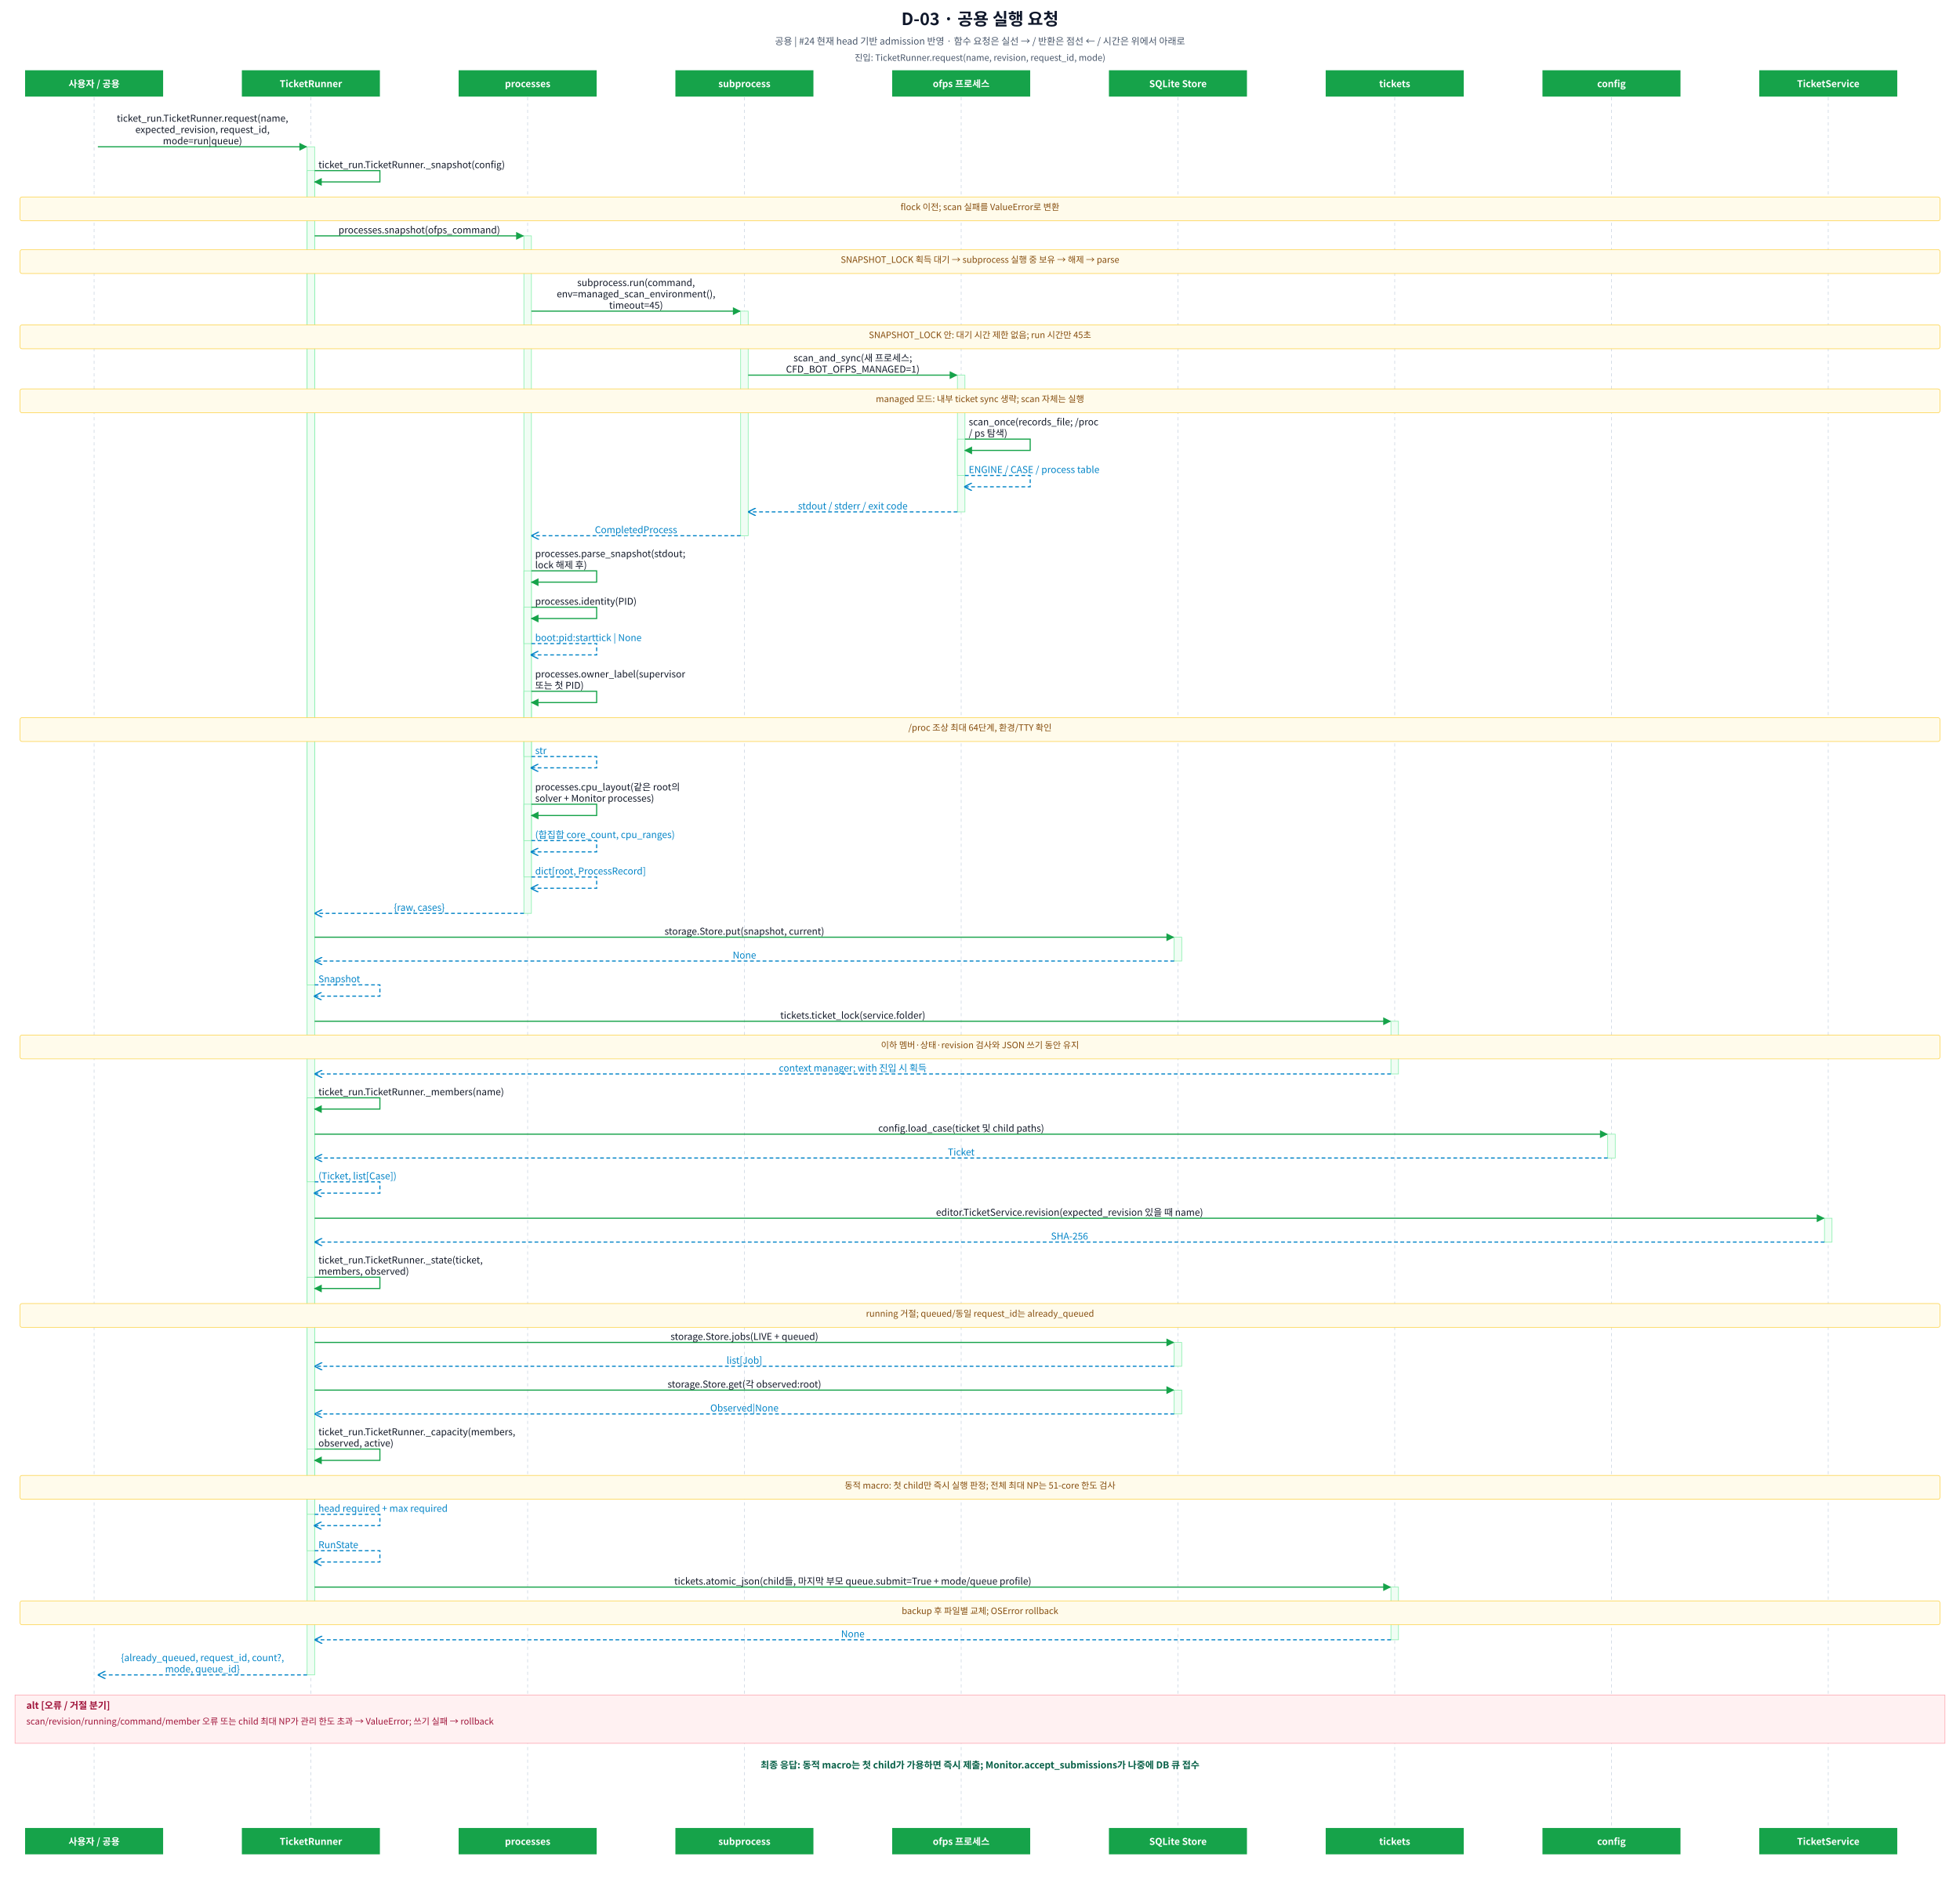
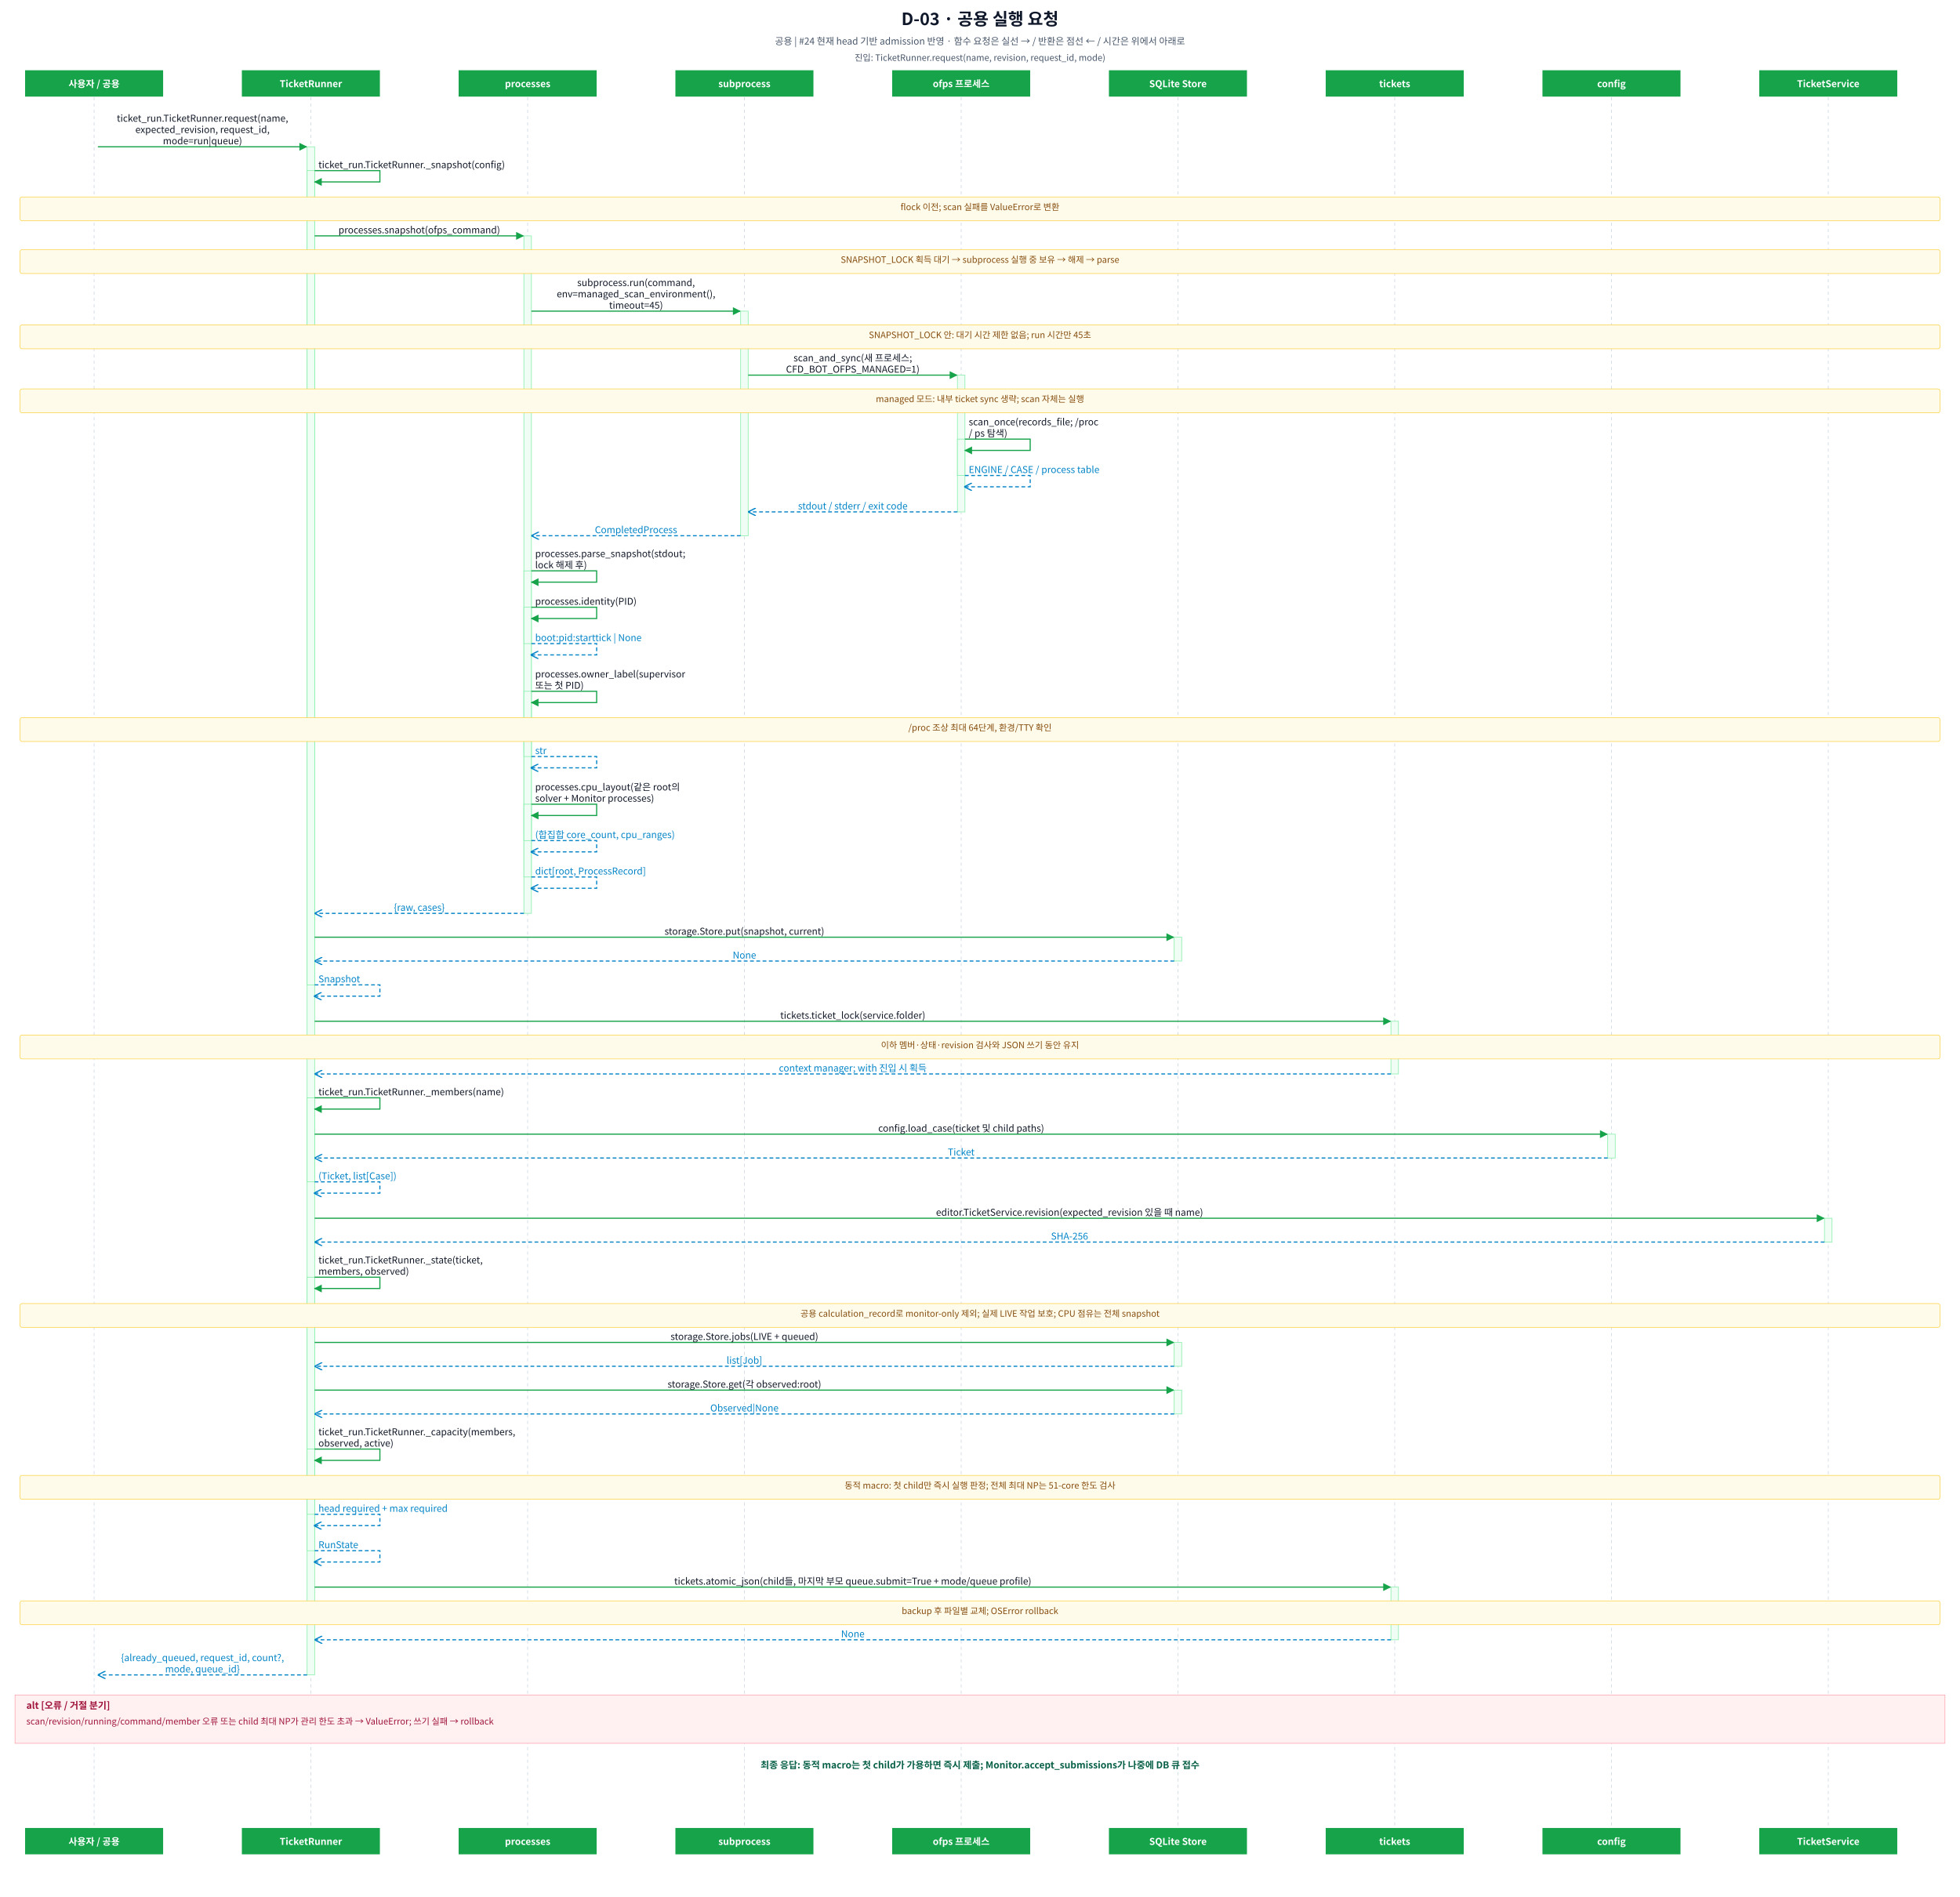
<svg xmlns="http://www.w3.org/2000/svg" width="3124" height="3024" viewBox="0 0 3124 3024" role="img" aria-label="공용 실행 요청">
  <defs>
    <marker id="req" viewBox="0 0 10 10" refX="9" refY="5" markerWidth="7" markerHeight="7" orient="auto-start-reverse">
      <path d="M0 0 L10 5 L0 10 z" fill="#16a34a" />
    </marker>
    <marker id="ret" viewBox="0 0 10 10" refX="9" refY="5" markerWidth="7" markerHeight="7" orient="auto-start-reverse">
      <path d="M0 0 L10 5 L0 10" fill="none" stroke="#0284c7" stroke-width="1.5" />
    </marker>
  </defs>
  <rect width="100%" height="100%" fill="white" />
  <g font-family="Noto Sans CJK KR, sans-serif">
    <text x="1562.0" y="40" text-anchor="middle" font-size="27" fill="#0f172a" font-weight="700">D-03 · 공용 실행 요청</text>
    <text x="1562.0" y="71" text-anchor="middle" font-size="15" fill="#475569">공용 | #24 현재 head 기반 admission 반영 · 함수 요청은 실선 → / 반환은 점선 ← / 시간은 위에서 아래로</text>
    <text x="1562.0" y="97" text-anchor="middle" font-size="14" fill="#475569">진입: TicketRunner.request(name, revision, request_id, mode)</text>
    <path d="M150.0,155 V2914" stroke="#cbd5e1" stroke-dasharray="5 5" />
    <rect x="40.0" y="112" width="220" height="42" fill="#16a34a" />
    <text x="150.0" y="139" text-anchor="middle" font-size="15" fill="white" font-weight="700">사용자 / 공용</text>
    <rect x="40.0" y="2914" width="220" height="42" fill="#16a34a" />
    <text x="150.0" y="2941" text-anchor="middle" font-size="15" fill="white" font-weight="700">사용자 / 공용</text>
    <path d="M495.5,155 V2914" stroke="#cbd5e1" stroke-dasharray="5 5" />
    <rect x="385.5" y="112" width="220" height="42" fill="#16a34a" />
    <text x="495.5" y="139" text-anchor="middle" font-size="15" fill="white" font-weight="700">TicketRunner</text>
    <rect x="385.5" y="2914" width="220" height="42" fill="#16a34a" />
    <text x="495.5" y="2941" text-anchor="middle" font-size="15" fill="white" font-weight="700">TicketRunner</text>
    <path d="M841.0,155 V2914" stroke="#cbd5e1" stroke-dasharray="5 5" />
    <rect x="731.0" y="112" width="220" height="42" fill="#16a34a" />
    <text x="841.0" y="139" text-anchor="middle" font-size="15" fill="white" font-weight="700">processes</text>
    <rect x="731.0" y="2914" width="220" height="42" fill="#16a34a" />
    <text x="841.0" y="2941" text-anchor="middle" font-size="15" fill="white" font-weight="700">processes</text>
    <path d="M1186.5,155 V2914" stroke="#cbd5e1" stroke-dasharray="5 5" />
    <rect x="1076.5" y="112" width="220" height="42" fill="#16a34a" />
    <text x="1186.5" y="139" text-anchor="middle" font-size="15" fill="white" font-weight="700">subprocess</text>
    <rect x="1076.5" y="2914" width="220" height="42" fill="#16a34a" />
    <text x="1186.5" y="2941" text-anchor="middle" font-size="15" fill="white" font-weight="700">subprocess</text>
    <path d="M1532.0,155 V2914" stroke="#cbd5e1" stroke-dasharray="5 5" />
    <rect x="1422.0" y="112" width="220" height="42" fill="#16a34a" />
    <text x="1532.0" y="139" text-anchor="middle" font-size="15" fill="white" font-weight="700">ofps 프로세스</text>
    <rect x="1422.0" y="2914" width="220" height="42" fill="#16a34a" />
    <text x="1532.0" y="2941" text-anchor="middle" font-size="15" fill="white" font-weight="700">ofps 프로세스</text>
    <path d="M1877.5,155 V2914" stroke="#cbd5e1" stroke-dasharray="5 5" />
    <rect x="1767.5" y="112" width="220" height="42" fill="#16a34a" />
    <text x="1877.5" y="139" text-anchor="middle" font-size="15" fill="white" font-weight="700">SQLite Store</text>
    <rect x="1767.5" y="2914" width="220" height="42" fill="#16a34a" />
    <text x="1877.5" y="2941" text-anchor="middle" font-size="15" fill="white" font-weight="700">SQLite Store</text>
    <path d="M2223.0,155 V2914" stroke="#cbd5e1" stroke-dasharray="5 5" />
    <rect x="2113.0" y="112" width="220" height="42" fill="#16a34a" />
    <text x="2223.0" y="139" text-anchor="middle" font-size="15" fill="white" font-weight="700">tickets</text>
    <rect x="2113.0" y="2914" width="220" height="42" fill="#16a34a" />
    <text x="2223.0" y="2941" text-anchor="middle" font-size="15" fill="white" font-weight="700">tickets</text>
    <path d="M2568.5,155 V2914" stroke="#cbd5e1" stroke-dasharray="5 5" />
    <rect x="2458.5" y="112" width="220" height="42" fill="#16a34a" />
    <text x="2568.5" y="139" text-anchor="middle" font-size="15" fill="white" font-weight="700">config</text>
    <rect x="2458.5" y="2914" width="220" height="42" fill="#16a34a" />
    <text x="2568.5" y="2941" text-anchor="middle" font-size="15" fill="white" font-weight="700">config</text>
    <path d="M2914.0,155 V2914" stroke="#cbd5e1" stroke-dasharray="5 5" />
    <rect x="2804.0" y="112" width="220" height="42" fill="#16a34a" />
    <text x="2914.0" y="139" text-anchor="middle" font-size="15" fill="white" font-weight="700">TicketService</text>
    <rect x="2804.0" y="2914" width="220" height="42" fill="#16a34a" />
    <text x="2914.0" y="2941" text-anchor="middle" font-size="15" fill="white" font-weight="700">TicketService</text>
    <rect x="489.5" y="234" width="12" height="2436" fill="#f0fdf4" stroke="#86efac" />
    <rect x="489.5" y="272" width="12" height="1298" fill="#f0fdf4" stroke="#86efac" />
    <rect x="835.0" y="376" width="12" height="1080" fill="#f0fdf4" stroke="#86efac" />
    <rect x="835.0" y="910" width="12" height="488" fill="#f0fdf4" stroke="#86efac" />
    <rect x="489.5" y="2036" width="12" height="436" fill="#f0fdf4" stroke="#86efac" />
    <rect x="1180.5" y="496" width="12" height="358" fill="#f0fdf4" stroke="#86efac" />
    <rect x="1526.0" y="598" width="12" height="218" fill="#f0fdf4" stroke="#86efac" />
    <rect x="489.5" y="1750" width="12" height="134" fill="#f0fdf4" stroke="#86efac" />
    <rect x="835.0" y="1102" width="12" height="104" fill="#f0fdf4" stroke="#86efac" />
    <rect x="489.5" y="2310" width="12" height="104" fill="#f0fdf4" stroke="#86efac" />
    <rect x="2217.0" y="1628" width="12" height="84" fill="#f0fdf4" stroke="#86efac" />
    <rect x="2217.0" y="2530" width="12" height="84" fill="#f0fdf4" stroke="#86efac" />
    <rect x="1526.0" y="700" width="12" height="58" fill="#f0fdf4" stroke="#86efac" />
    <rect x="835.0" y="968" width="12" height="58" fill="#f0fdf4" stroke="#86efac" />
    <rect x="835.0" y="1282" width="12" height="58" fill="#f0fdf4" stroke="#86efac" />
    <rect x="1871.5" y="1494" width="12" height="38" fill="#f0fdf4" stroke="#86efac" />
    <rect x="2562.5" y="1808" width="12" height="38" fill="#f0fdf4" stroke="#86efac" />
    <rect x="2908.0" y="1942" width="12" height="38" fill="#f0fdf4" stroke="#86efac" />
    <rect x="1871.5" y="2140" width="12" height="38" fill="#f0fdf4" stroke="#86efac" />
    <rect x="1871.5" y="2216" width="12" height="38" fill="#f0fdf4" stroke="#86efac" />
    <path d="M156.0,234 H488.5" fill="none" stroke="#16a34a" stroke-width="1.8" marker-end="url(#req)" />
    <text x="322.75" y="194" text-anchor="middle" font-size="15" fill="#111827">ticket_run.TicketRunner.request(name,</text>
    <text x="322.75" y="212" text-anchor="middle" font-size="15" fill="#111827">expected_revision, request_id,</text>
    <text x="322.75" y="230" text-anchor="middle" font-size="15" fill="#111827">mode=run|queue)</text>
    <path d="M501.5,272 H605.5 V290 H501.5" fill="none" stroke="#16a34a" stroke-width="1.8" marker-end="url(#req)" />
    <text x="507.5" y="268" text-anchor="start" font-size="15" fill="#111827">ticket_run.TicketRunner._snapshot(config)</text>
    <rect x="32" y="314" width="3060" height="38" rx="3" fill="#fffbeb" stroke="#fcd34d" />
    <text x="1562.0" y="335" text-anchor="middle" font-size="14" fill="#854d0e">flock 이전; scan 실패를 ValueError로 변환</text>
    <path d="M501.5,376 H834.0" fill="none" stroke="#16a34a" stroke-width="1.8" marker-end="url(#req)" />
    <a href="D-04.svg" target="_blank">
      <text x="668.25" y="372" text-anchor="middle" font-size="15" fill="#111827">processes.snapshot(ofps_command)</text>
    </a>
    <rect x="32" y="398" width="3060" height="38" rx="3" fill="#fffbeb" stroke="#fcd34d" />
    <text x="1562.0" y="419" text-anchor="middle" font-size="14" fill="#854d0e">SNAPSHOT_LOCK 획득 대기 → subprocess 실행 중 보유 → 해제 → parse</text>
    <path d="M847.0,496 H1179.5" fill="none" stroke="#16a34a" stroke-width="1.8" marker-end="url(#req)" />
    <text x="1013.75" y="456" text-anchor="middle" font-size="15" fill="#111827">subprocess.run(command,</text>
    <text x="1013.75" y="474" text-anchor="middle" font-size="15" fill="#111827">env=managed_scan_environment(),</text>
    <text x="1013.75" y="492" text-anchor="middle" font-size="15" fill="#111827">timeout=45)</text>
    <rect x="32" y="518" width="3060" height="38" rx="3" fill="#fffbeb" stroke="#fcd34d" />
    <text x="1562.0" y="539" text-anchor="middle" font-size="14" fill="#854d0e">SNAPSHOT_LOCK 안: 대기 시간 제한 없음; run 시간만 45초</text>
    <path d="M1192.5,598 H1525.0" fill="none" stroke="#16a34a" stroke-width="1.8" marker-end="url(#req)" />
    <text x="1359.25" y="576" text-anchor="middle" font-size="15" fill="#111827">scan_and_sync(새 프로세스;</text>
    <text x="1359.25" y="594" text-anchor="middle" font-size="15" fill="#111827">CFD_BOT_OFPS_MANAGED=1)</text>
    <rect x="32" y="620" width="3060" height="38" rx="3" fill="#fffbeb" stroke="#fcd34d" />
    <text x="1562.0" y="641" text-anchor="middle" font-size="14" fill="#854d0e">managed 모드: 내부 ticket sync 생략; scan 자체는 실행</text>
    <path d="M1538.0,700 H1642.0 V718 H1538.0" fill="none" stroke="#16a34a" stroke-width="1.8" marker-end="url(#req)" />
    <text x="1544.0" y="678" text-anchor="start" font-size="15" fill="#111827">scan_once(records_file; /proc</text>
    <text x="1544.0" y="696" text-anchor="start" font-size="15" fill="#111827">/ ps 탐색)</text>
    <path d="M1538.0,758 H1642.0 V776 H1538.0" fill="none" stroke="#0284c7" stroke-width="1.8" stroke-dasharray="6 4" marker-end="url(#ret)" />
    <text x="1544.0" y="754" text-anchor="start" font-size="15" fill="#0284c7">ENGINE / CASE / process table</text>
    <path d="M1526.0,816 H1193.5" fill="none" stroke="#0284c7" stroke-width="1.8" stroke-dasharray="6 4" marker-end="url(#ret)" />
    <text x="1359.25" y="812" text-anchor="middle" font-size="15" fill="#0284c7">stdout / stderr / exit code</text>
    <path d="M1180.5,854 H848.0" fill="none" stroke="#0284c7" stroke-width="1.8" stroke-dasharray="6 4" marker-end="url(#ret)" />
    <text x="1013.75" y="850" text-anchor="middle" font-size="15" fill="#0284c7">CompletedProcess</text>
    <path d="M847.0,910 H951.0 V928 H847.0" fill="none" stroke="#16a34a" stroke-width="1.8" marker-end="url(#req)" />
    <text x="853.0" y="888" text-anchor="start" font-size="15" fill="#111827">processes.parse_snapshot(stdout;</text>
    <text x="853.0" y="906" text-anchor="start" font-size="15" fill="#111827">lock 해제 후)</text>
    <path d="M847.0,968 H951.0 V986 H847.0" fill="none" stroke="#16a34a" stroke-width="1.8" marker-end="url(#req)" />
    <text x="853.0" y="964" text-anchor="start" font-size="15" fill="#111827">processes.identity(PID)</text>
    <path d="M847.0,1026 H951.0 V1044 H847.0" fill="none" stroke="#0284c7" stroke-width="1.8" stroke-dasharray="6 4" marker-end="url(#ret)" />
    <text x="853.0" y="1022" text-anchor="start" font-size="15" fill="#0284c7">boot:pid:starttick | None</text>
    <path d="M847.0,1102 H951.0 V1120 H847.0" fill="none" stroke="#16a34a" stroke-width="1.8" marker-end="url(#req)" />
    <text x="853.0" y="1080" text-anchor="start" font-size="15" fill="#111827">processes.owner_label(supervisor</text>
    <text x="853.0" y="1098" text-anchor="start" font-size="15" fill="#111827">또는 첫 PID)</text>
    <rect x="32" y="1144" width="3060" height="38" rx="3" fill="#fffbeb" stroke="#fcd34d" />
    <text x="1562.0" y="1165" text-anchor="middle" font-size="14" fill="#854d0e">/proc 조상 최대 64단계, 환경/TTY 확인</text>
    <path d="M847.0,1206 H951.0 V1224 H847.0" fill="none" stroke="#0284c7" stroke-width="1.8" stroke-dasharray="6 4" marker-end="url(#ret)" />
    <text x="853.0" y="1202" text-anchor="start" font-size="15" fill="#0284c7">str</text>
    <path d="M847.0,1282 H951.0 V1300 H847.0" fill="none" stroke="#16a34a" stroke-width="1.8" marker-end="url(#req)" />
    <text x="853.0" y="1260" text-anchor="start" font-size="15" fill="#111827">processes.cpu_layout(같은 root의</text>
    <text x="853.0" y="1278" text-anchor="start" font-size="15" fill="#111827">solver + Monitor processes)</text>
    <path d="M847.0,1340 H951.0 V1358 H847.0" fill="none" stroke="#0284c7" stroke-width="1.8" stroke-dasharray="6 4" marker-end="url(#ret)" />
    <text x="853.0" y="1336" text-anchor="start" font-size="15" fill="#0284c7">(합집합 core_count, cpu_ranges)</text>
    <path d="M847.0,1398 H951.0 V1416 H847.0" fill="none" stroke="#0284c7" stroke-width="1.8" stroke-dasharray="6 4" marker-end="url(#ret)" />
    <text x="853.0" y="1394" text-anchor="start" font-size="15" fill="#0284c7">dict[root, ProcessRecord]</text>
    <path d="M835.0,1456 H502.5" fill="none" stroke="#0284c7" stroke-width="1.8" stroke-dasharray="6 4" marker-end="url(#ret)" />
    <text x="668.25" y="1452" text-anchor="middle" font-size="15" fill="#0284c7">{raw, cases}</text>
    <path d="M501.5,1494 H1870.5" fill="none" stroke="#16a34a" stroke-width="1.8" marker-end="url(#req)" />
    <text x="1186.5" y="1490" text-anchor="middle" font-size="15" fill="#111827">storage.Store.put(snapshot, current)</text>
    <path d="M1871.5,1532 H502.5" fill="none" stroke="#0284c7" stroke-width="1.8" stroke-dasharray="6 4" marker-end="url(#ret)" />
    <text x="1186.5" y="1528" text-anchor="middle" font-size="15" fill="#0284c7">None</text>
    <path d="M501.5,1570 H605.5 V1588 H501.5" fill="none" stroke="#0284c7" stroke-width="1.8" stroke-dasharray="6 4" marker-end="url(#ret)" />
    <text x="507.5" y="1566" text-anchor="start" font-size="15" fill="#0284c7">Snapshot</text>
    <path d="M501.5,1628 H2216.0" fill="none" stroke="#16a34a" stroke-width="1.8" marker-end="url(#req)" />
    <text x="1359.25" y="1624" text-anchor="middle" font-size="15" fill="#111827">tickets.ticket_lock(service.folder)</text>
    <rect x="32" y="1650" width="3060" height="38" rx="3" fill="#fffbeb" stroke="#fcd34d" />
    <text x="1562.0" y="1671" text-anchor="middle" font-size="14" fill="#854d0e">이하 멤버·상태·revision 검사와 JSON 쓰기 동안 유지</text>
    <path d="M2217.0,1712 H502.5" fill="none" stroke="#0284c7" stroke-width="1.8" stroke-dasharray="6 4" marker-end="url(#ret)" />
    <text x="1359.25" y="1708" text-anchor="middle" font-size="15" fill="#0284c7">context manager; with 진입 시 획득</text>
    <path d="M501.5,1750 H605.5 V1768 H501.5" fill="none" stroke="#16a34a" stroke-width="1.8" marker-end="url(#req)" />
    <text x="507.5" y="1746" text-anchor="start" font-size="15" fill="#111827">ticket_run.TicketRunner._members(name)</text>
    <path d="M501.5,1808 H2561.5" fill="none" stroke="#16a34a" stroke-width="1.8" marker-end="url(#req)" />
    <text x="1532.0" y="1804" text-anchor="middle" font-size="15" fill="#111827">config.load_case(ticket 및 child paths)</text>
    <path d="M2562.5,1846 H502.5" fill="none" stroke="#0284c7" stroke-width="1.8" stroke-dasharray="6 4" marker-end="url(#ret)" />
    <text x="1532.0" y="1842" text-anchor="middle" font-size="15" fill="#0284c7">Ticket</text>
    <path d="M501.5,1884 H605.5 V1902 H501.5" fill="none" stroke="#0284c7" stroke-width="1.8" stroke-dasharray="6 4" marker-end="url(#ret)" />
    <text x="507.5" y="1880" text-anchor="start" font-size="15" fill="#0284c7">(Ticket, list[Case])</text>
    <path d="M501.5,1942 H2907.0" fill="none" stroke="#16a34a" stroke-width="1.8" marker-end="url(#req)" />
    <text x="1704.75" y="1938" text-anchor="middle" font-size="15" fill="#111827">editor.TicketService.revision(expected_revision 있을 때 name)</text>
    <path d="M2908.0,1980 H502.5" fill="none" stroke="#0284c7" stroke-width="1.8" stroke-dasharray="6 4" marker-end="url(#ret)" />
    <text x="1704.75" y="1976" text-anchor="middle" font-size="15" fill="#0284c7">SHA-256</text>
    <path d="M501.5,2036 H605.5 V2054 H501.5" fill="none" stroke="#16a34a" stroke-width="1.8" marker-end="url(#req)" />
    <text x="507.5" y="2014" text-anchor="start" font-size="15" fill="#111827">ticket_run.TicketRunner._state(ticket,</text>
    <text x="507.5" y="2032" text-anchor="start" font-size="15" fill="#111827">members, observed)</text>
    <rect x="32" y="2078" width="3060" height="38" rx="3" fill="#fffbeb" stroke="#fcd34d" />
-     <text x="1562.0" y="2099" text-anchor="middle" font-size="14" fill="#854d0e">running 거절; queued/동일 request_id는 already_queued</text>
+     <text x="1562.0" y="2099" text-anchor="middle" font-size="14" fill="#854d0e">공용 calculation_record로 monitor-only 제외; 실제 LIVE 작업 보호; CPU 점유는 전체 snapshot</text>
    <path d="M501.5,2140 H1870.5" fill="none" stroke="#16a34a" stroke-width="1.8" marker-end="url(#req)" />
    <text x="1186.5" y="2136" text-anchor="middle" font-size="15" fill="#111827">storage.Store.jobs(LIVE + queued)</text>
    <path d="M1871.5,2178 H502.5" fill="none" stroke="#0284c7" stroke-width="1.8" stroke-dasharray="6 4" marker-end="url(#ret)" />
    <text x="1186.5" y="2174" text-anchor="middle" font-size="15" fill="#0284c7">list[Job]</text>
    <path d="M501.5,2216 H1870.5" fill="none" stroke="#16a34a" stroke-width="1.8" marker-end="url(#req)" />
    <text x="1186.5" y="2212" text-anchor="middle" font-size="15" fill="#111827">storage.Store.get(각 observed:root)</text>
    <path d="M1871.5,2254 H502.5" fill="none" stroke="#0284c7" stroke-width="1.8" stroke-dasharray="6 4" marker-end="url(#ret)" />
    <text x="1186.5" y="2250" text-anchor="middle" font-size="15" fill="#0284c7">Observed|None</text>
    <path d="M501.5,2310 H605.5 V2328 H501.5" fill="none" stroke="#16a34a" stroke-width="1.8" marker-end="url(#req)" />
    <text x="507.5" y="2288" text-anchor="start" font-size="15" fill="#111827">ticket_run.TicketRunner._capacity(members,</text>
    <text x="507.5" y="2306" text-anchor="start" font-size="15" fill="#111827">observed, active)</text>
    <rect x="32" y="2352" width="3060" height="38" rx="3" fill="#fffbeb" stroke="#fcd34d" />
    <text x="1562.0" y="2373" text-anchor="middle" font-size="14" fill="#854d0e">동적 macro: 첫 child만 즉시 실행 판정; 전체 최대 NP는 51-core 한도 검사</text>
    <path d="M501.5,2414 H605.5 V2432 H501.5" fill="none" stroke="#0284c7" stroke-width="1.8" stroke-dasharray="6 4" marker-end="url(#ret)" />
    <text x="507.5" y="2410" text-anchor="start" font-size="15" fill="#0284c7">head required + max required</text>
    <path d="M501.5,2472 H605.5 V2490 H501.5" fill="none" stroke="#0284c7" stroke-width="1.8" stroke-dasharray="6 4" marker-end="url(#ret)" />
    <text x="507.5" y="2468" text-anchor="start" font-size="15" fill="#0284c7">RunState</text>
    <path d="M501.5,2530 H2216.0" fill="none" stroke="#16a34a" stroke-width="1.8" marker-end="url(#req)" />
    <text x="1359.25" y="2526" text-anchor="middle" font-size="15" fill="#111827">tickets.atomic_json(child들, 마지막 부모 queue.submit=True + mode/queue profile)</text>
    <rect x="32" y="2552" width="3060" height="38" rx="3" fill="#fffbeb" stroke="#fcd34d" />
    <text x="1562.0" y="2573" text-anchor="middle" font-size="14" fill="#854d0e">backup 후 파일별 교체; OSError rollback</text>
    <path d="M2217.0,2614 H502.5" fill="none" stroke="#0284c7" stroke-width="1.8" stroke-dasharray="6 4" marker-end="url(#ret)" />
    <text x="1359.25" y="2610" text-anchor="middle" font-size="15" fill="#0284c7">None</text>
    <path d="M489.5,2670 H157.0" fill="none" stroke="#0284c7" stroke-width="1.8" stroke-dasharray="6 4" marker-end="url(#ret)" />
    <text x="322.75" y="2648" text-anchor="middle" font-size="15" fill="#0284c7">{already_queued, request_id, count?,</text>
    <text x="322.75" y="2666" text-anchor="middle" font-size="15" fill="#0284c7">mode, queue_id}</text>
    <rect x="24" y="2702" width="3076" height="77" fill="#fff1f2" stroke="#fda4af" />
    <text x="42" y="2724" text-anchor="start" font-size="15" fill="#9f1239" font-weight="700">alt [오류 / 거절 분기]</text>
    <text x="42" y="2749" text-anchor="start" font-size="14" fill="#9f1239">scan/revision/running/command/member 오류 또는 child 최대 NP가 관리 한도 초과 → ValueError; 쓰기 실패 → rollback</text>
    <text x="1562.0" y="2819" text-anchor="middle" font-size="15" fill="#065f46" font-weight="700">최종 응답: 동적 macro는 첫 child가 가용하면 즉시 제출; Monitor.accept_submissions가 나중에 DB 큐 접수</text>
  </g>
</svg>
